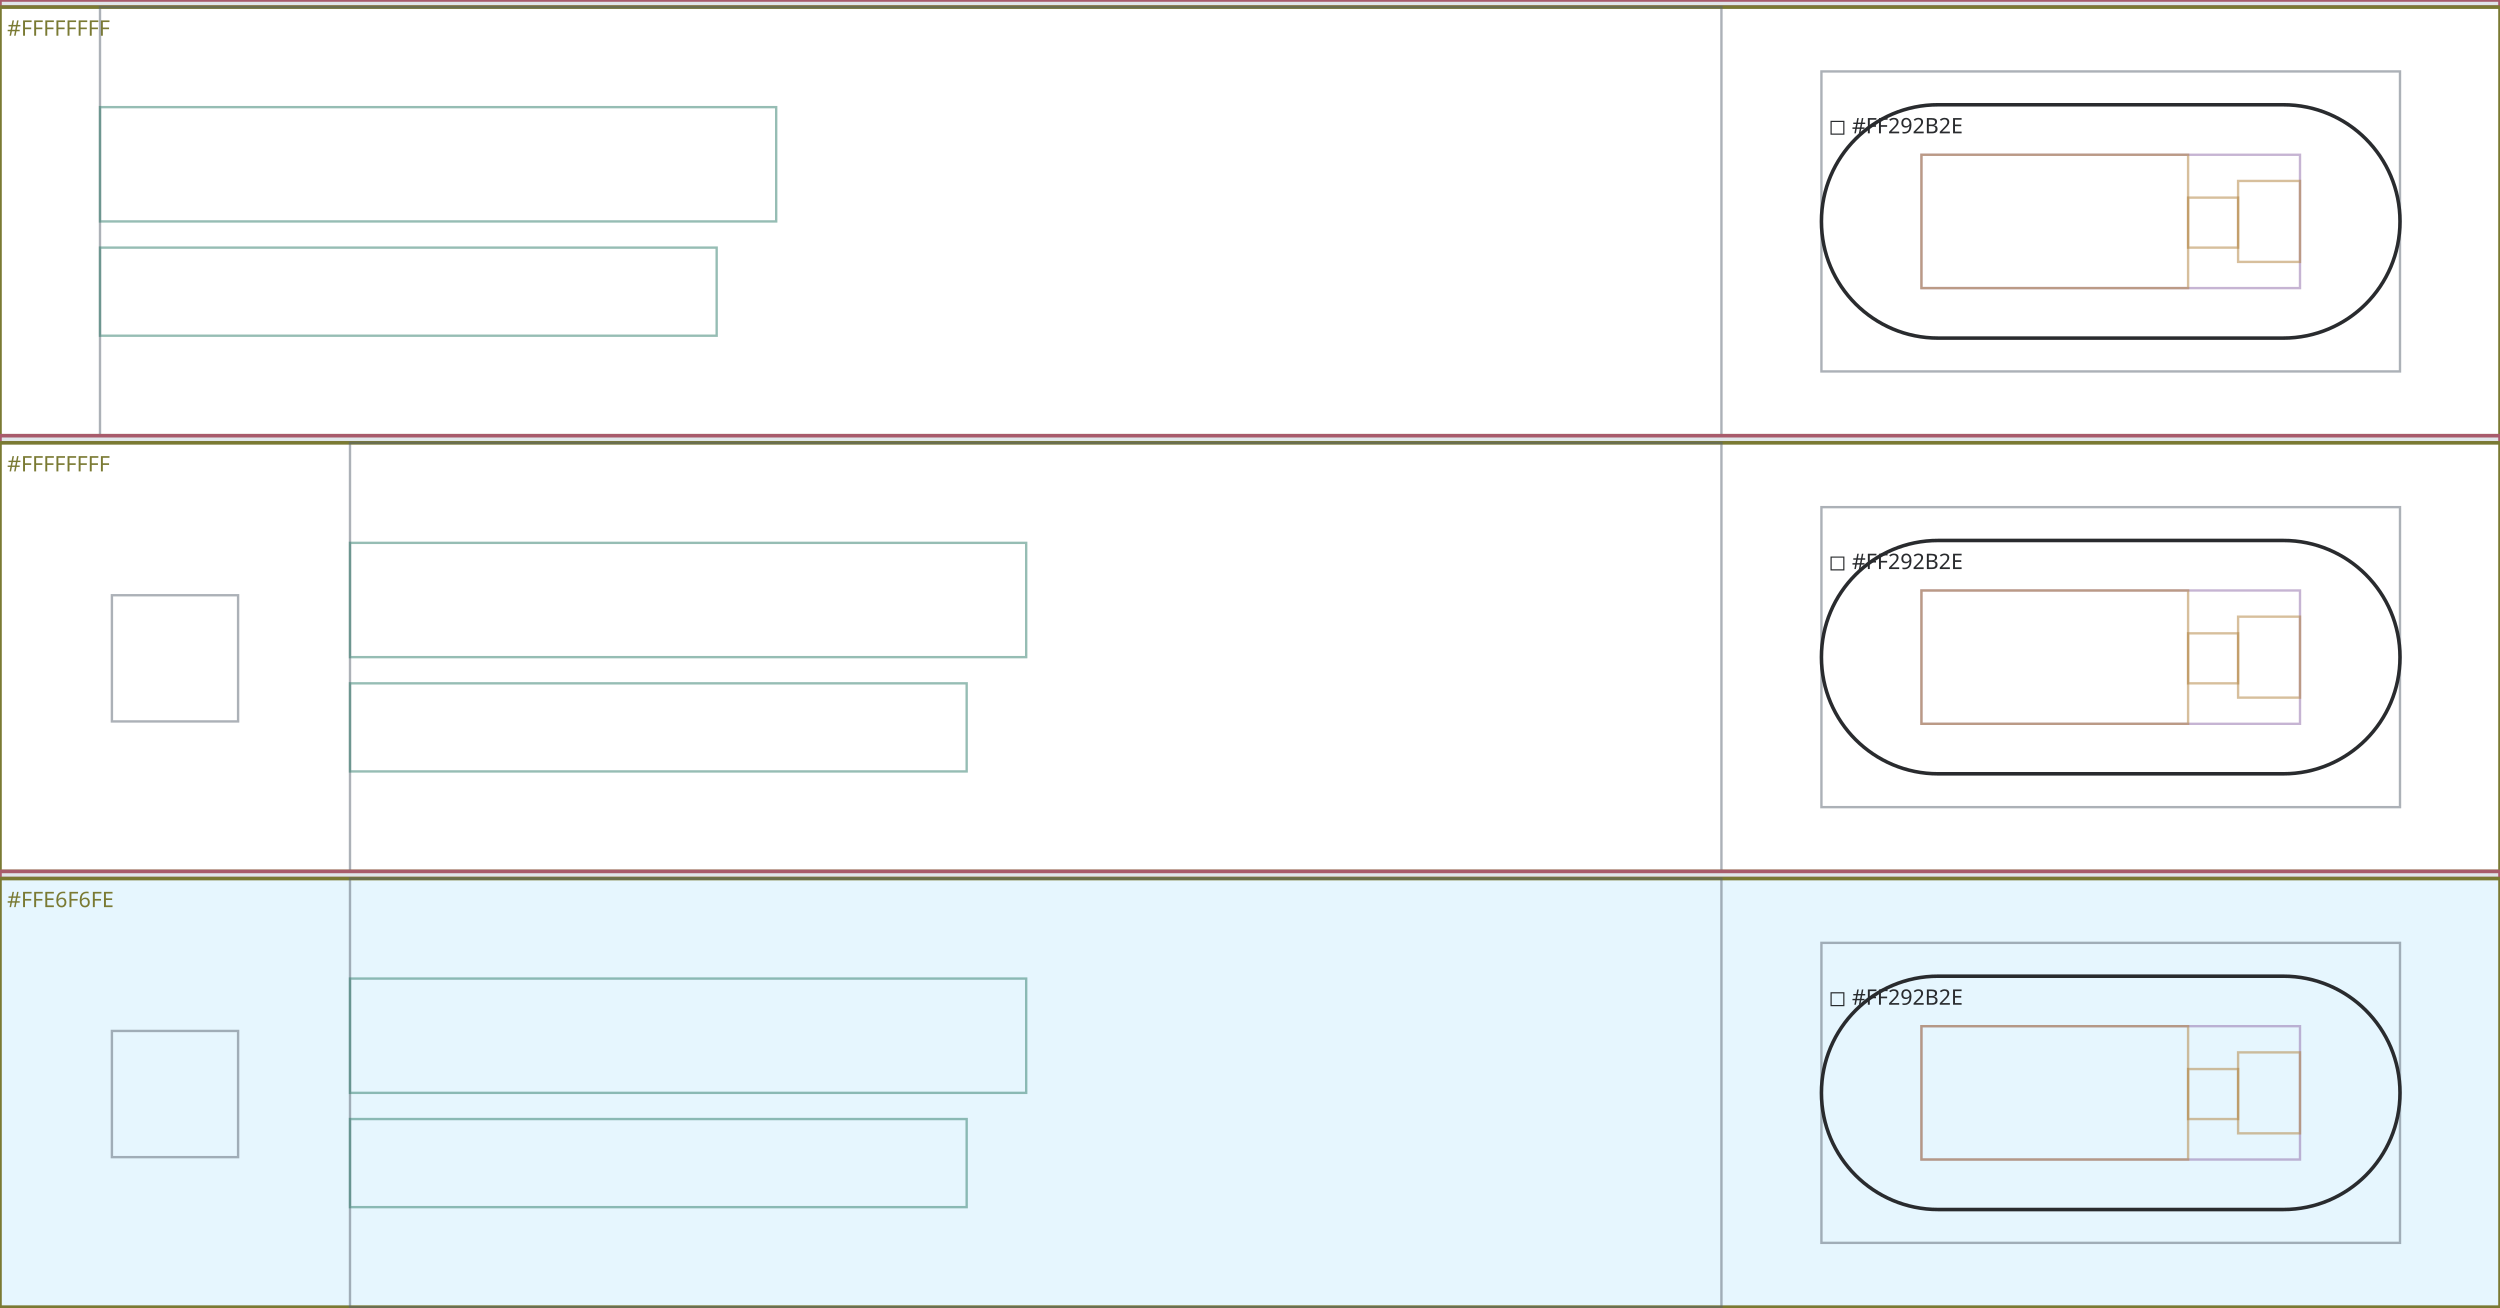
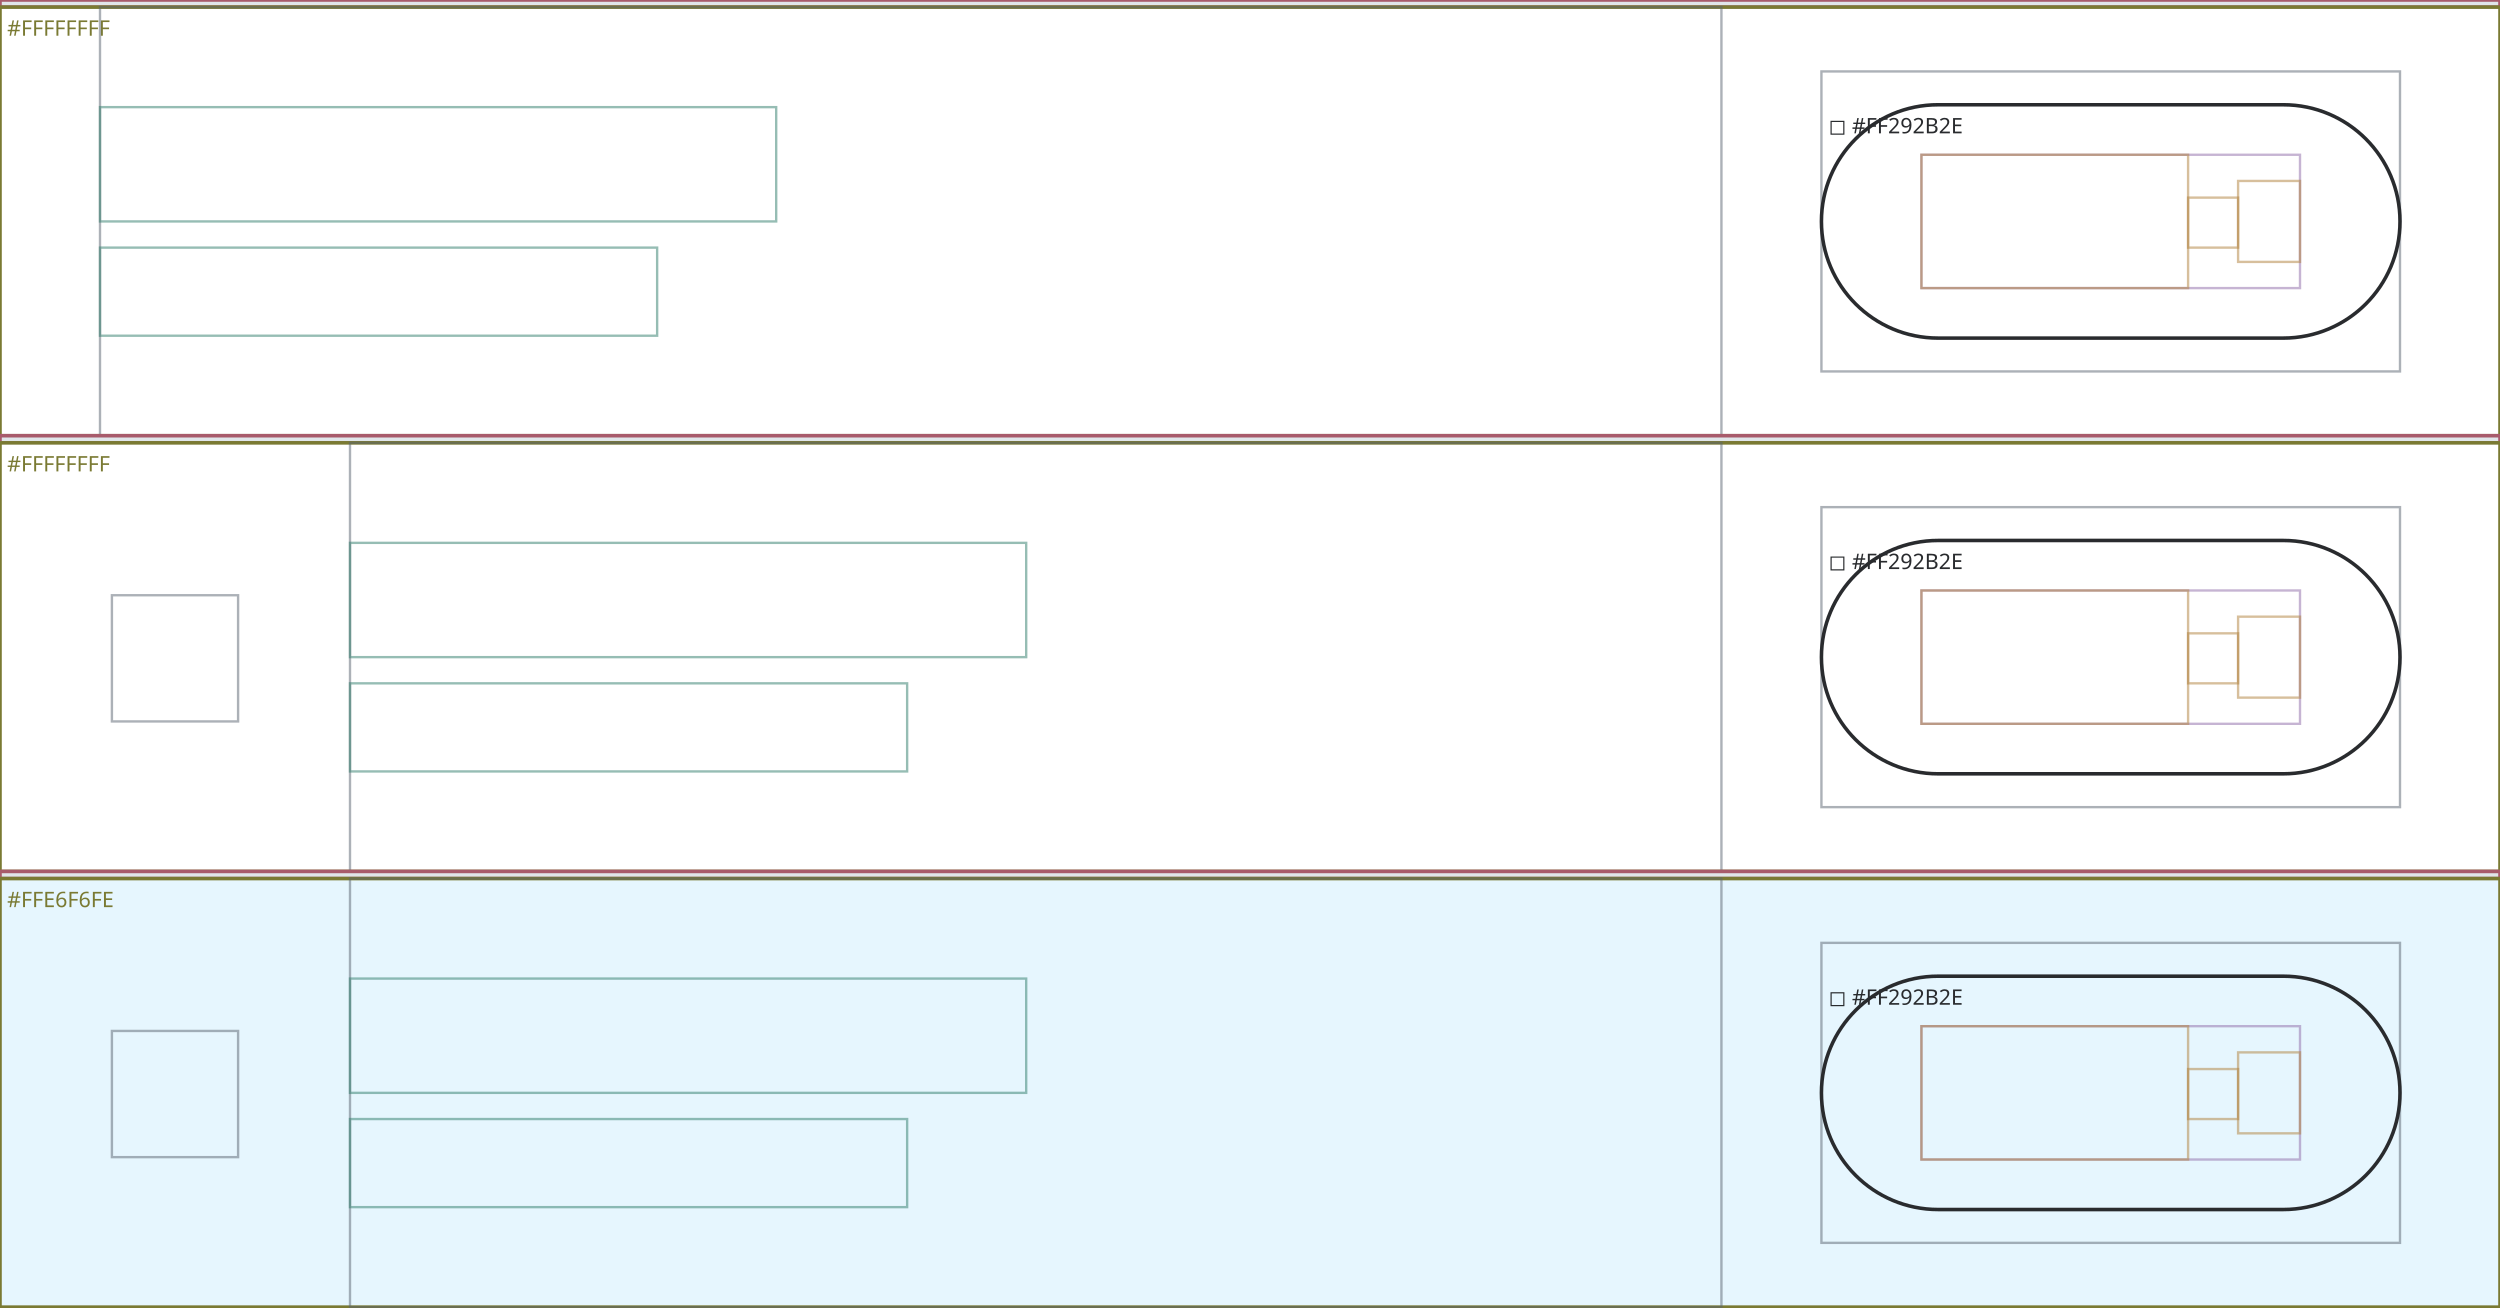
<svg xmlns="http://www.w3.org/2000/svg" viewBox="0 0 1050 549" width="1050" height="549" role="img" aria-label="Content/Bookmark row layout wireframe">
  <rect width="1050" height="549" fill="#ffffff" />
  <g>
    <rect x="0" y="0" width="1050" height="549" fill="none" fill-opacity="0" stroke="#5B6470" stroke-width="1" stroke-opacity="0.5" />
  </g>
  <g>
    <rect x="0" y="0" width="1050" height="549" fill="none" fill-opacity="0" stroke="#2E7D6B" stroke-width="1" stroke-opacity="0.5" />
  </g>
  <g>
    <rect x="0" y="0" width="1050" height="549" fill="#FFFFFF" fill-opacity="1" stroke="#8E6BA8" stroke-width="1.5" stroke-opacity="1" />
    <text x="3" y="12" font-family="system-ui, sans-serif" font-size="9" fill="#8E6BA8">#FFFFFFFF</text>
  </g>
  <g>
    <rect x="0" y="0" width="1050" height="549" fill="none" fill-opacity="0" stroke="#B0813B" stroke-width="1" stroke-opacity="0.5" />
  </g>
  <g>
    <rect x="0" y="0" width="1050" height="183" fill="none" fill-opacity="0" stroke="#3B72A8" stroke-width="1" stroke-opacity="0.5" />
  </g>
  <g>
    <rect x="0" y="0" width="1050" height="3" fill="#E0E6EA" fill-opacity="1" stroke="#A85B6B" stroke-width="1.5" stroke-opacity="1" />
    <text x="3" y="12" font-family="system-ui, sans-serif" font-size="9" fill="#A85B6B">#FFE0E6EA</text>
  </g>
  <g>
    <rect x="0" y="3" width="1050" height="180" fill="none" fill-opacity="0" stroke="#A85B6B" stroke-width="1" stroke-opacity="0.5" />
  </g>
  <g>
    <rect x="0" y="3" width="1050" height="180" fill="none" fill-opacity="0" stroke="#4F8A4A" stroke-width="1" stroke-opacity="0.5" />
  </g>
  <g>
    <rect x="0" y="3" width="1050" height="180" fill="#FFFFFF" fill-opacity="1" stroke="#7A7A33" stroke-width="1.5" stroke-opacity="1" />
    <text x="3" y="15" font-family="system-ui, sans-serif" font-size="9" fill="#7A7A33">#FFFFFFFF</text>
  </g>
  <g>
    <rect x="42" y="3" width="681" height="180" fill="none" fill-opacity="0" stroke="#5B6470" stroke-width="1" stroke-opacity="0.5" />
  </g>
  <g>
    <rect x="42" y="45" width="284" height="48" fill="none" fill-opacity="0" stroke="#2E7D6B" stroke-width="1" stroke-opacity="0.5" />
  </g>
  <g>
-     <rect x="42" y="104" width="259" height="37" fill="none" fill-opacity="0" stroke="#2E7D6B" stroke-width="1" stroke-opacity="0.5" />
+     <rect x="42" y="104" width="234" height="37" fill="none" fill-opacity="0" stroke="#2E7D6B" stroke-width="1" stroke-opacity="0.5" />
  </g>
  <g>
    <rect x="765" y="30" width="243" height="126" fill="none" fill-opacity="0" stroke="#5B6470" stroke-width="1" stroke-opacity="0.5" />
  </g>
  <g>
    <path d="M814,44 H959 A49,49 0 0 1 1008,93 V93 A49,49 0 0 1 959,142 H814 A49,49 0 0 1 765,93 V93 A49,49 0 0 1 814,44 Z" fill="none" fill-opacity="0" stroke="#292B2E" stroke-width="1.5" stroke-opacity="1" />
    <text x="768" y="56" font-family="system-ui, sans-serif" font-size="9" fill="#292B2E">◻ #FF292B2E</text>
  </g>
  <g>
    <rect x="807" y="65" width="159" height="56" fill="none" fill-opacity="0" stroke="#8E6BA8" stroke-width="1" stroke-opacity="0.5" />
  </g>
  <g>
    <rect x="807" y="65" width="112" height="56" fill="none" fill-opacity="0" stroke="#B0813B" stroke-width="1" stroke-opacity="0.5" />
  </g>
  <g>
    <rect x="919" y="83" width="21" height="21" fill="none" fill-opacity="0" stroke="#B0813B" stroke-width="1" stroke-opacity="0.5" />
  </g>
  <g>
    <rect x="940" y="76" width="26" height="34" fill="none" fill-opacity="0" stroke="#B0813B" stroke-width="1" stroke-opacity="0.5" />
  </g>
  <g>
    <rect x="0" y="183" width="1050" height="183" fill="none" fill-opacity="0" stroke="#3B72A8" stroke-width="1" stroke-opacity="0.5" />
  </g>
  <g>
    <rect x="0" y="183" width="1050" height="3" fill="#E0E6EA" fill-opacity="1" stroke="#A85B6B" stroke-width="1.5" stroke-opacity="1" />
    <text x="3" y="195" font-family="system-ui, sans-serif" font-size="9" fill="#A85B6B">#FFE0E6EA</text>
  </g>
  <g>
    <rect x="0" y="186" width="1050" height="180" fill="none" fill-opacity="0" stroke="#A85B6B" stroke-width="1" stroke-opacity="0.5" />
  </g>
  <g>
    <rect x="0" y="186" width="1050" height="180" fill="none" fill-opacity="0" stroke="#4F8A4A" stroke-width="1" stroke-opacity="0.5" />
  </g>
  <g>
    <rect x="0" y="186" width="1050" height="180" fill="#FFFFFF" fill-opacity="1" stroke="#7A7A33" stroke-width="1.5" stroke-opacity="1" />
    <text x="3" y="198" font-family="system-ui, sans-serif" font-size="9" fill="#7A7A33">#FFFFFFFF</text>
  </g>
  <g>
    <rect x="47" y="250" width="53" height="53" fill="none" fill-opacity="0" stroke="#5B6470" stroke-width="1" stroke-opacity="0.5" />
  </g>
  <g>
    <rect x="147" y="186" width="576" height="180" fill="none" fill-opacity="0" stroke="#5B6470" stroke-width="1" stroke-opacity="0.5" />
  </g>
  <g>
    <rect x="147" y="228" width="284" height="48" fill="none" fill-opacity="0" stroke="#2E7D6B" stroke-width="1" stroke-opacity="0.5" />
  </g>
  <g>
-     <rect x="147" y="287" width="259" height="37" fill="none" fill-opacity="0" stroke="#2E7D6B" stroke-width="1" stroke-opacity="0.5" />
+     <rect x="147" y="287" width="234" height="37" fill="none" fill-opacity="0" stroke="#2E7D6B" stroke-width="1" stroke-opacity="0.5" />
  </g>
  <g>
    <rect x="765" y="213" width="243" height="126" fill="none" fill-opacity="0" stroke="#5B6470" stroke-width="1" stroke-opacity="0.5" />
  </g>
  <g>
    <path d="M814,227 H959 A49,49 0 0 1 1008,276 V276 A49,49 0 0 1 959,325 H814 A49,49 0 0 1 765,276 V276 A49,49 0 0 1 814,227 Z" fill="none" fill-opacity="0" stroke="#292B2E" stroke-width="1.5" stroke-opacity="1" />
    <text x="768" y="239" font-family="system-ui, sans-serif" font-size="9" fill="#292B2E">◻ #FF292B2E</text>
  </g>
  <g>
    <rect x="807" y="248" width="159" height="56" fill="none" fill-opacity="0" stroke="#8E6BA8" stroke-width="1" stroke-opacity="0.5" />
  </g>
  <g>
    <rect x="807" y="248" width="112" height="56" fill="none" fill-opacity="0" stroke="#B0813B" stroke-width="1" stroke-opacity="0.5" />
  </g>
  <g>
    <rect x="919" y="266" width="21" height="21" fill="none" fill-opacity="0" stroke="#B0813B" stroke-width="1" stroke-opacity="0.5" />
  </g>
  <g>
    <rect x="940" y="259" width="26" height="34" fill="none" fill-opacity="0" stroke="#B0813B" stroke-width="1" stroke-opacity="0.5" />
  </g>
  <g>
    <rect x="0" y="366" width="1050" height="183" fill="none" fill-opacity="0" stroke="#3B72A8" stroke-width="1" stroke-opacity="0.5" />
  </g>
  <g>
    <rect x="0" y="366" width="1050" height="3" fill="#E0E6EA" fill-opacity="1" stroke="#A85B6B" stroke-width="1.5" stroke-opacity="1" />
    <text x="3" y="378" font-family="system-ui, sans-serif" font-size="9" fill="#A85B6B">#FFE0E6EA</text>
  </g>
  <g>
    <rect x="0" y="369" width="1050" height="180" fill="none" fill-opacity="0" stroke="#A85B6B" stroke-width="1" stroke-opacity="0.5" />
  </g>
  <g>
    <rect x="0" y="369" width="1050" height="180" fill="none" fill-opacity="0" stroke="#4F8A4A" stroke-width="1" stroke-opacity="0.5" />
  </g>
  <g>
    <rect x="0" y="369" width="1050" height="180" fill="#E6F6FE" fill-opacity="1" stroke="#7A7A33" stroke-width="1.5" stroke-opacity="1" />
    <text x="3" y="381" font-family="system-ui, sans-serif" font-size="9" fill="#7A7A33">#FFE6F6FE</text>
  </g>
  <g>
    <rect x="47" y="433" width="53" height="53" fill="none" fill-opacity="0" stroke="#5B6470" stroke-width="1" stroke-opacity="0.5" />
  </g>
  <g>
    <rect x="147" y="369" width="576" height="180" fill="none" fill-opacity="0" stroke="#5B6470" stroke-width="1" stroke-opacity="0.5" />
  </g>
  <g>
    <rect x="147" y="411" width="284" height="48" fill="none" fill-opacity="0" stroke="#2E7D6B" stroke-width="1" stroke-opacity="0.5" />
  </g>
  <g>
-     <rect x="147" y="470" width="259" height="37" fill="none" fill-opacity="0" stroke="#2E7D6B" stroke-width="1" stroke-opacity="0.5" />
+     <rect x="147" y="470" width="234" height="37" fill="none" fill-opacity="0" stroke="#2E7D6B" stroke-width="1" stroke-opacity="0.5" />
  </g>
  <g>
    <rect x="765" y="396" width="243" height="126" fill="none" fill-opacity="0" stroke="#5B6470" stroke-width="1" stroke-opacity="0.5" />
  </g>
  <g>
    <path d="M814,410 H959 A49,49 0 0 1 1008,459 V459 A49,49 0 0 1 959,508 H814 A49,49 0 0 1 765,459 V459 A49,49 0 0 1 814,410 Z" fill="none" fill-opacity="0" stroke="#292B2E" stroke-width="1.5" stroke-opacity="1" />
    <text x="768" y="422" font-family="system-ui, sans-serif" font-size="9" fill="#292B2E">◻ #FF292B2E</text>
  </g>
  <g>
    <rect x="807" y="431" width="159" height="56" fill="none" fill-opacity="0" stroke="#8E6BA8" stroke-width="1" stroke-opacity="0.5" />
  </g>
  <g>
    <rect x="807" y="431" width="112" height="56" fill="none" fill-opacity="0" stroke="#B0813B" stroke-width="1" stroke-opacity="0.5" />
  </g>
  <g>
    <rect x="919" y="449" width="21" height="21" fill="none" fill-opacity="0" stroke="#B0813B" stroke-width="1" stroke-opacity="0.5" />
  </g>
  <g>
    <rect x="940" y="442" width="26" height="34" fill="none" fill-opacity="0" stroke="#B0813B" stroke-width="1" stroke-opacity="0.5" />
  </g>
</svg>
